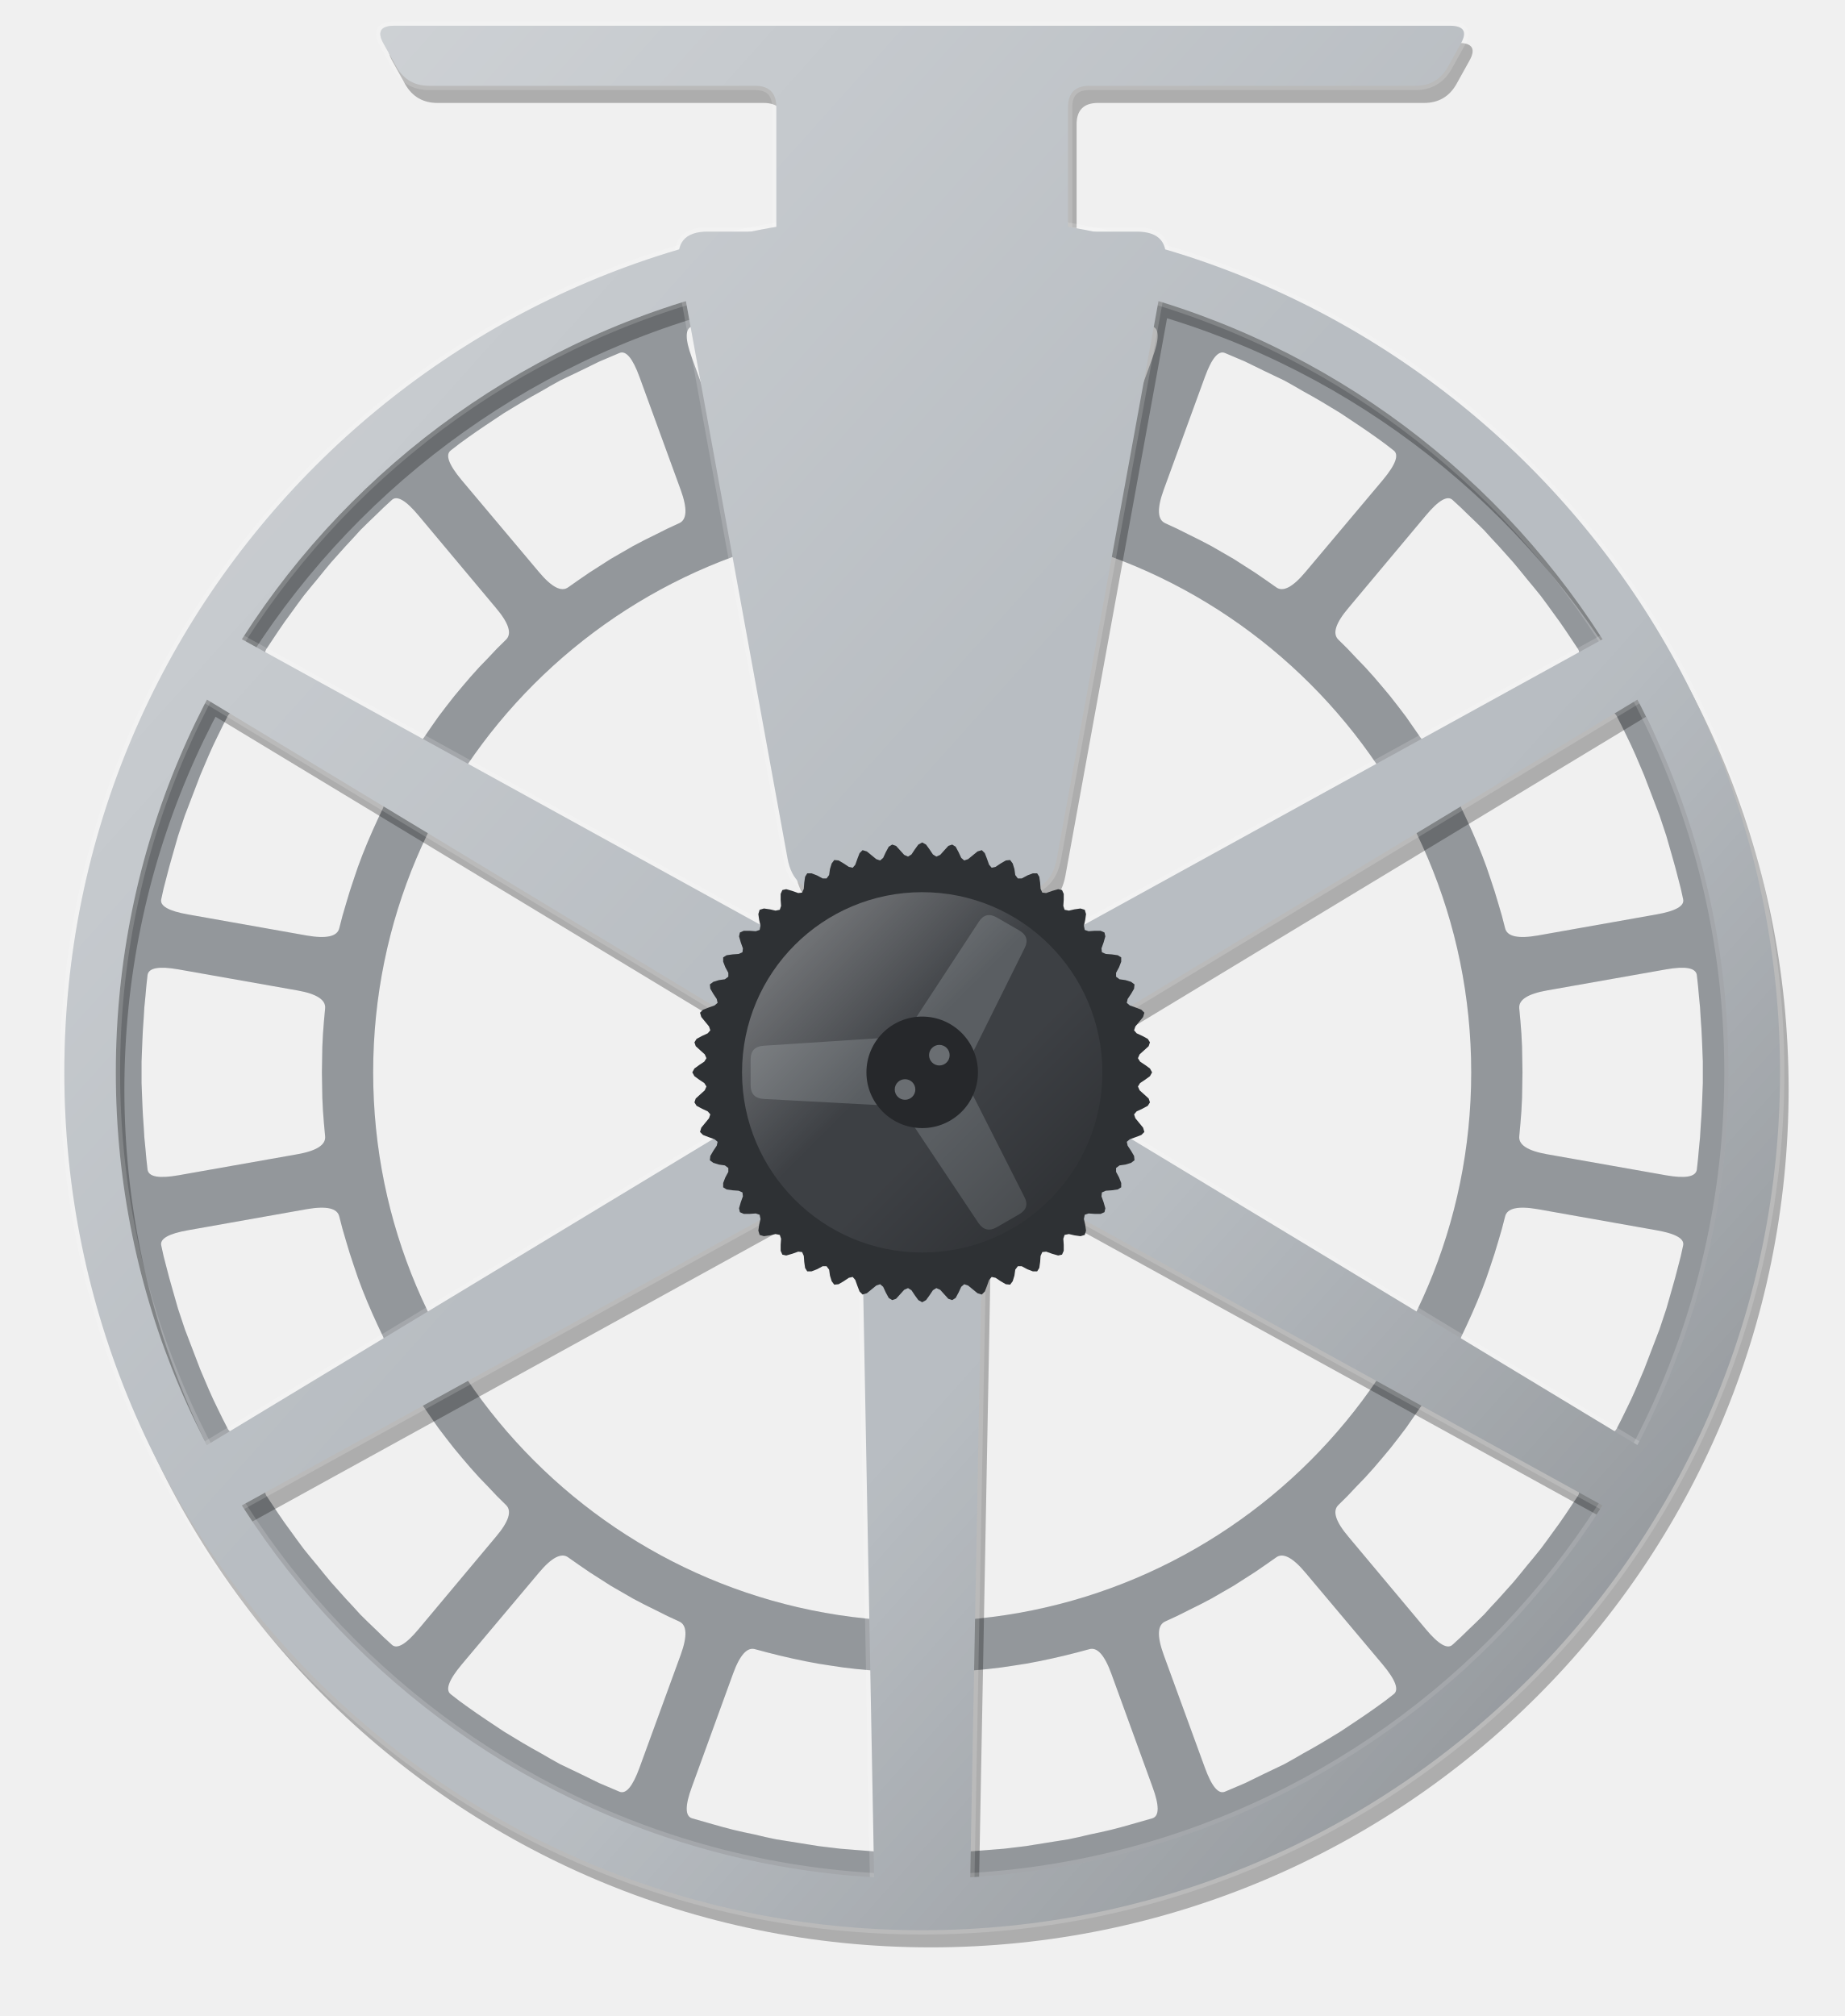
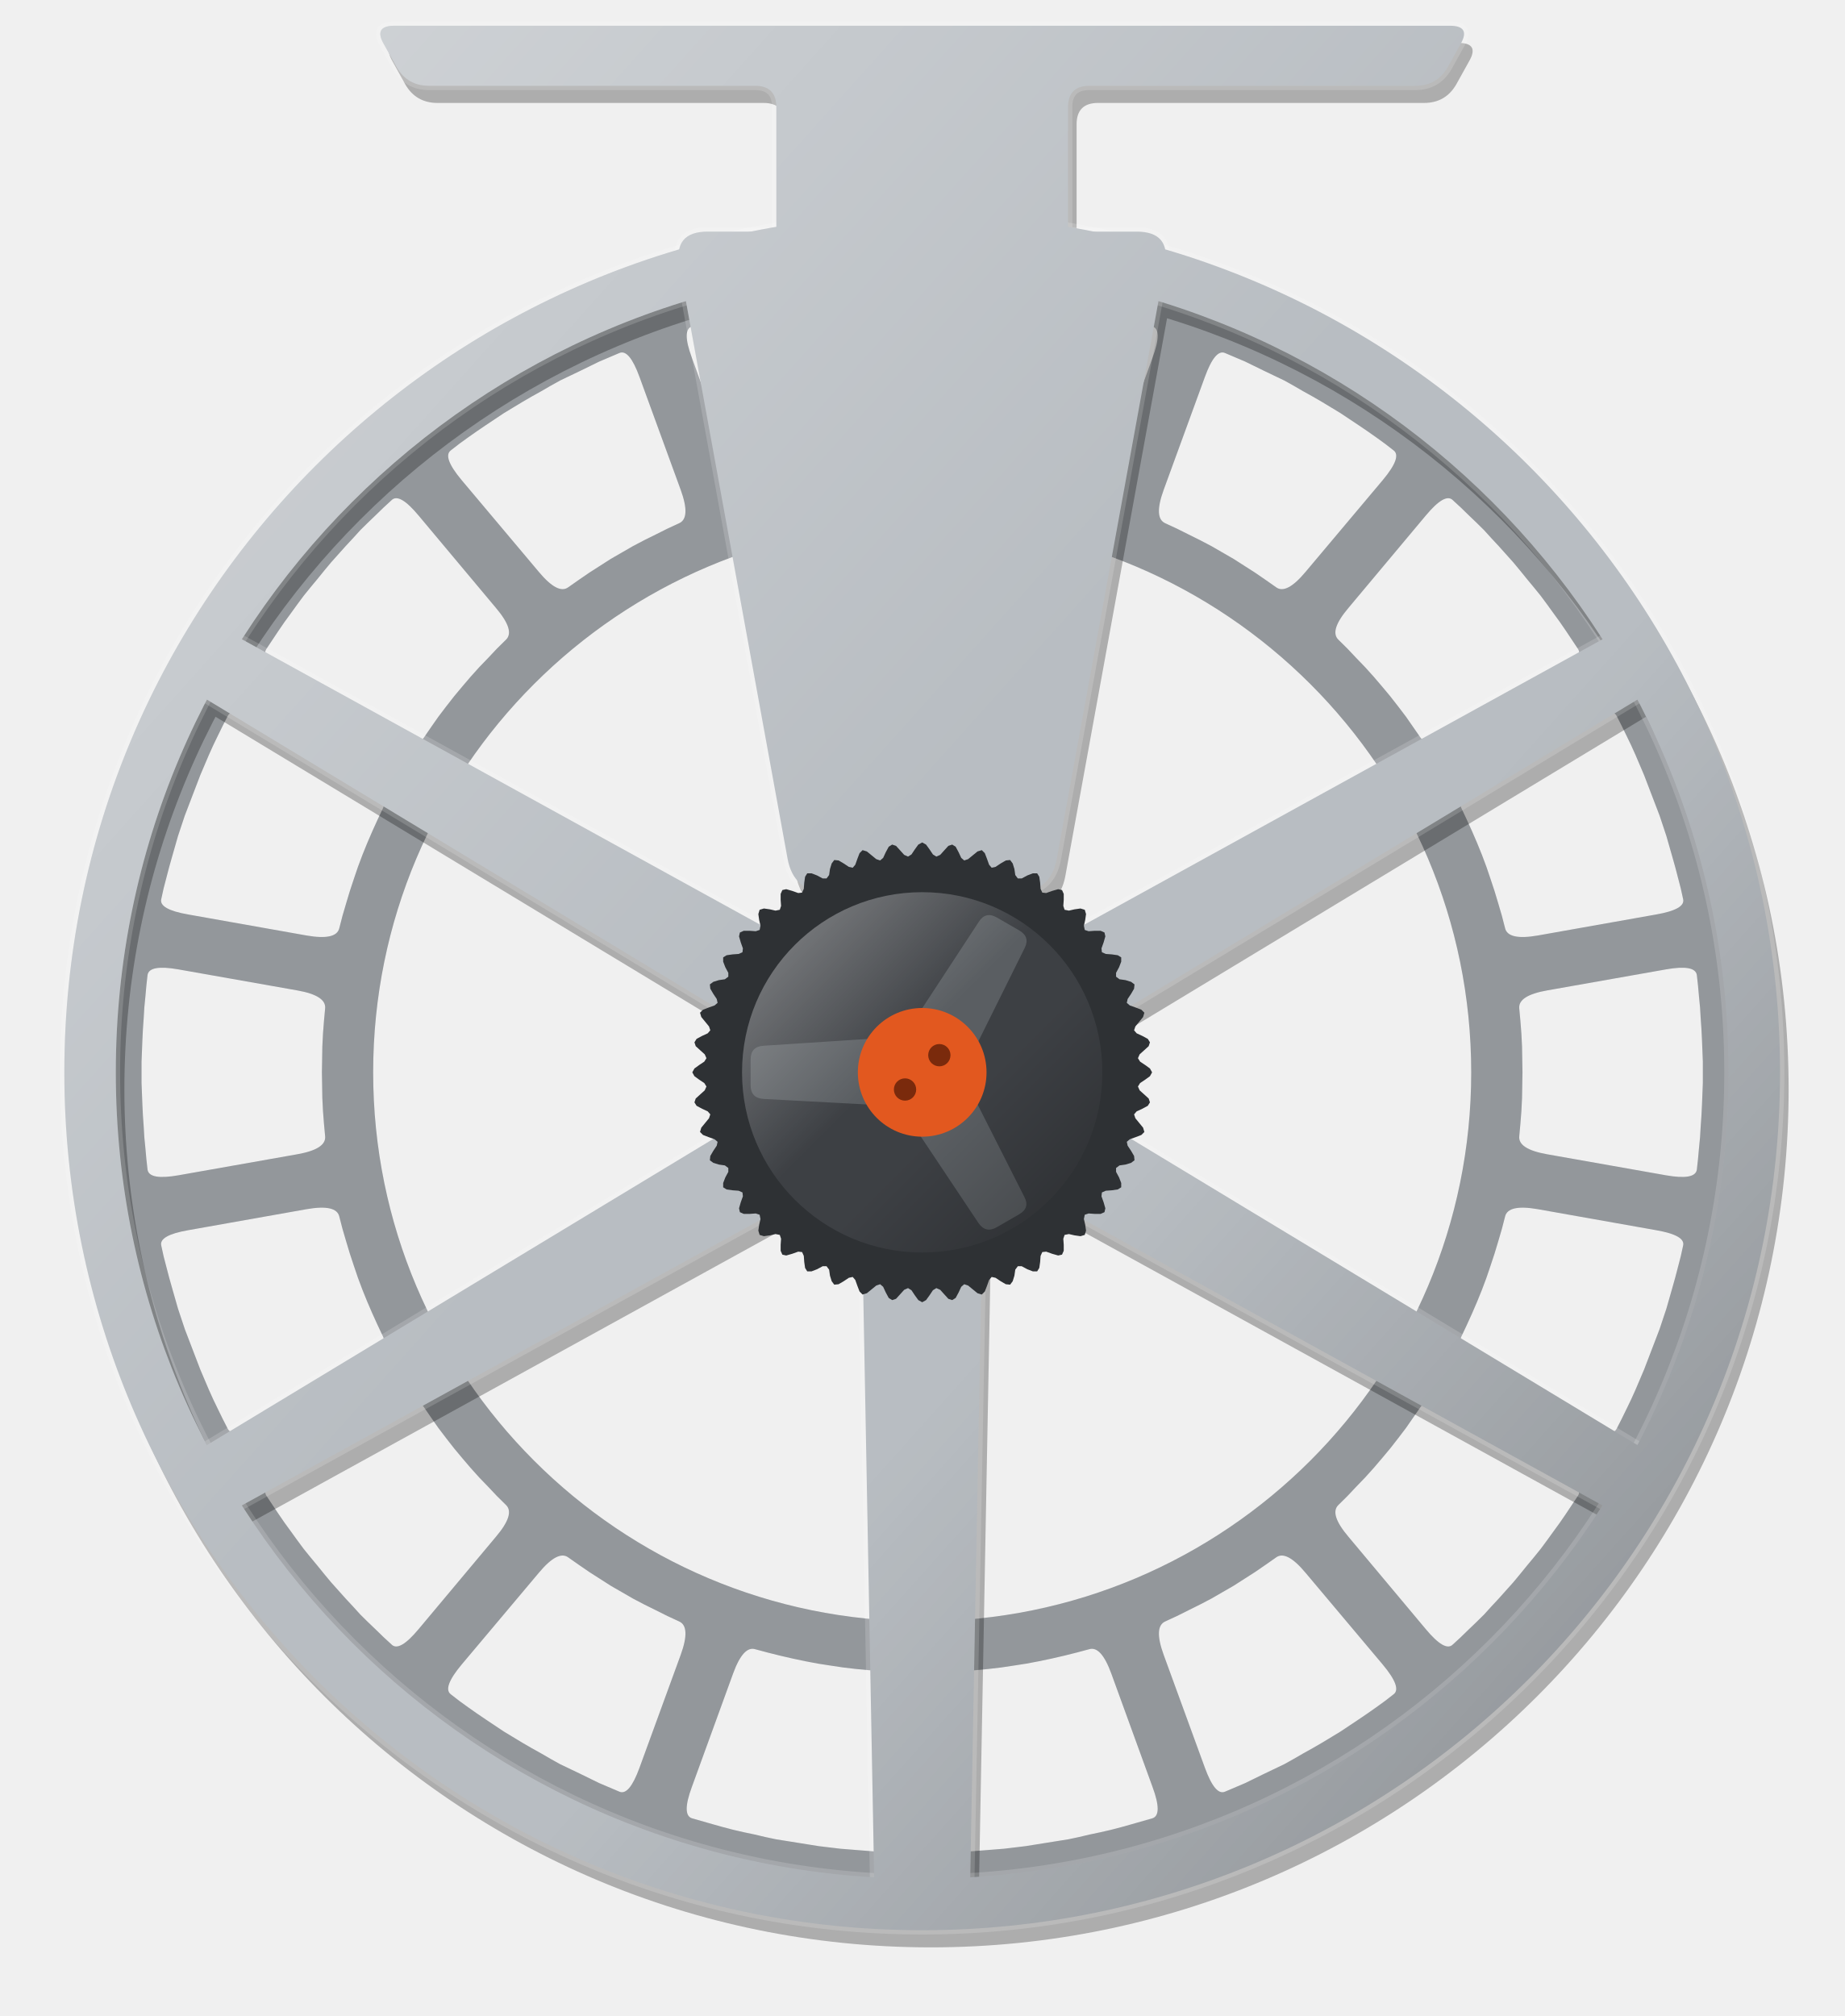
<svg xmlns="http://www.w3.org/2000/svg" viewBox="-215 -250 430 470" color="#b8bdc2">
  <defs>
    <linearGradient id="sheen" x1="0" y1="0" x2="1" y2="1">
      <stop offset="0" stop-color="#fff" stop-opacity=".4" />
      <stop offset=".45" stop-color="#fff" stop-opacity="0" />
      <stop offset=".6" stop-color="#000" stop-opacity="0" />
      <stop offset="1" stop-color="#000" stop-opacity=".3" />
    </linearGradient>
    <g id="back" fill-rule="evenodd">
      <path d="M-190 0a190 190 0 1 0 380 0a190 190 0 1 0 -380 0ZM-128 0a128 128 0 1 0 256 0a128 128 0 1 0 -256 0ZM6.5 -174.9Q6.5 -181.9 9 -181.8L9 -181.8Q11.5 -181.6 14.1 -181.4L14.1 -181.4Q16.6 -181.2 19.1 -181L19.1 -181Q21.6 -180.7 24.1 -180.4L24.1 -180.4Q26.6 -180 29.1 -179.6L29.1 -179.6Q31.6 -179.2 34.1 -178.8L34.1 -178.8Q36.6 -178.3 39 -177.7L39 -177.7Q41.5 -177.2 44 -176.6L44 -176.6Q46.4 -176 48.8 -175.3L48.8 -175.3Q51.3 -174.6 53.7 -173.9L53.7 -173.9Q56.1 -173.1 53.7 -166.6L44.1 -140.2Q41.7 -133.6 38.9 -134.5L38.9 -134.5Q36 -135.3 33.1 -136L33.1 -136Q30.2 -136.7 27.2 -137.3L27.2 -137.3Q24.3 -137.9 21.4 -138.3L21.4 -138.3Q18.4 -138.8 15.4 -139.1L15.4 -139.1Q12.5 -139.4 9.5 -139.6L9.5 -139.6Q6.5 -139.8 6.5 -146.8ZM65.9 -162.1Q68.3 -168.7 70.6 -167.7L70.6 -167.7Q73 -166.7 75.3 -165.7L75.3 -165.7Q77.6 -164.6 79.8 -163.5L79.8 -163.5Q82.1 -162.4 84.4 -161.3L84.4 -161.3Q86.6 -160.1 88.8 -158.8L88.8 -158.8Q91 -157.6 93.2 -156.3L93.2 -156.3Q95.3 -155 97.5 -153.7L97.5 -153.7Q99.6 -152.3 101.7 -150.9L101.7 -150.9Q103.8 -149.5 105.9 -148L105.9 -148Q107.9 -146.6 109.9 -145L109.9 -145Q111.9 -143.5 107.4 -138.1L89.4 -116.7Q84.9 -111.3 82.5 -113.1L82.5 -113.1Q80.1 -114.8 77.6 -116.5L77.6 -116.5Q75.1 -118.1 72.6 -119.7L72.6 -119.7Q70 -121.2 67.4 -122.7L67.4 -122.7Q64.8 -124.1 62.1 -125.4L62.1 -125.4Q59.4 -126.8 56.7 -128L56.7 -128Q53.9 -129.2 56.3 -135.8ZM117.4 -129.8Q121.9 -135.2 123.7 -133.4L123.7 -133.4Q125.6 -131.7 127.4 -129.9L127.4 -129.9Q129.2 -128.2 131 -126.4L131 -126.4Q132.7 -124.5 134.4 -122.7L134.4 -122.7Q136.1 -120.8 137.8 -118.9L137.8 -118.9Q139.4 -117 141 -115L141 -115Q142.6 -113.1 144.2 -111.1L144.2 -111.1Q145.7 -109.1 147.2 -107L147.2 -107Q148.7 -105 150.1 -102.9L150.1 -102.9Q151.5 -100.8 152.9 -98.7L152.9 -98.7Q154.3 -96.6 148.2 -93.1L123.9 -79.1Q117.9 -75.6 116.2 -78L116.2 -78Q114.5 -80.5 112.8 -82.9L112.8 -82.9Q111 -85.3 109.1 -87.7L109.1 -87.7Q107.2 -90 105.3 -92.2L105.3 -92.2Q103.3 -94.5 101.2 -96.6L101.2 -96.6Q99.2 -98.8 97 -100.9L97 -100.9Q94.9 -103 99.4 -108.3ZM154.7 -81.8Q160.8 -85.3 161.9 -83.1L161.9 -83.1Q163.1 -80.8 164.2 -78.5L164.2 -78.5Q165.3 -76.3 166.3 -74L166.3 -74Q167.3 -71.6 168.3 -69.3L168.3 -69.3Q169.2 -67 170.1 -64.6L170.1 -64.6Q171 -62.2 171.9 -59.9L171.9 -59.9Q172.7 -57.5 173.5 -55.1L173.5 -55.1Q174.2 -52.7 174.9 -50.2L174.9 -50.2Q175.6 -47.8 176.2 -45.4L176.2 -45.4Q176.9 -42.9 177.4 -40.4L177.4 -40.4Q178 -38 171.1 -36.8L143.5 -31.9Q136.6 -30.7 135.9 -33.6L135.9 -33.6Q135.2 -36.5 134.3 -39.4L134.3 -39.4Q133.5 -42.2 132.5 -45.1L132.5 -45.1Q131.6 -47.9 130.5 -50.7L130.5 -50.7Q129.4 -53.5 128.2 -56.2L128.2 -56.2Q127 -58.9 125.7 -61.6L125.7 -61.6Q124.4 -64.3 130.4 -67.8ZM173.4 -24Q180.2 -25.2 180.6 -22.7L180.6 -22.7Q180.9 -20.2 181.1 -17.7L181.1 -17.7Q181.4 -15.1 181.5 -12.6L181.5 -12.6Q181.7 -10.1 181.8 -7.6L181.8 -7.6Q181.9 -5.1 182 -2.5L182 -2.5Q182 0 182 2.5L182 2.5Q181.9 5.1 181.8 7.6L181.8 7.6Q181.7 10.1 181.5 12.6L181.5 12.6Q181.4 15.1 181.1 17.7L181.1 17.7Q180.9 20.2 180.6 22.7L180.6 22.7Q180.2 25.2 173.4 24L145.7 19.1Q138.9 17.9 139.2 14.9L139.2 14.9Q139.5 11.9 139.7 9L139.7 9Q139.9 6 139.9 3L139.9 3Q140 0 139.9 -3L139.9 -3Q139.9 -6 139.7 -9L139.7 -9Q139.5 -11.9 139.2 -14.9L139.2 -14.9Q138.9 -17.9 145.7 -19.1ZM171.1 36.8Q178 38 177.4 40.4L177.4 40.4Q176.9 42.9 176.2 45.4L176.2 45.4Q175.6 47.8 174.9 50.2L174.9 50.2Q174.2 52.7 173.5 55.1L173.5 55.1Q172.7 57.5 171.9 59.9L171.9 59.9Q171 62.2 170.1 64.6L170.1 64.6Q169.2 67 168.3 69.3L168.3 69.3Q167.3 71.6 166.3 74L166.3 74Q165.3 76.3 164.2 78.5L164.2 78.5Q163.1 80.8 161.9 83.1L161.9 83.1Q160.8 85.3 154.7 81.8L130.4 67.8Q124.4 64.3 125.7 61.6L125.7 61.6Q127 58.9 128.2 56.2L128.2 56.2Q129.4 53.5 130.5 50.7L130.5 50.7Q131.6 47.9 132.5 45.1L132.5 45.1Q133.5 42.2 134.3 39.4L134.3 39.4Q135.2 36.5 135.9 33.6L135.9 33.6Q136.6 30.7 143.5 31.9ZM148.2 93.1Q154.3 96.6 152.9 98.7L152.9 98.7Q151.5 100.8 150.1 102.9L150.1 102.9Q148.7 105 147.2 107L147.2 107Q145.7 109.1 144.2 111.1L144.2 111.1Q142.6 113.1 141 115L141 115Q139.4 117 137.8 118.9L137.8 118.9Q136.1 120.8 134.4 122.7L134.4 122.7Q132.7 124.5 131 126.4L131 126.4Q129.2 128.2 127.4 129.9L127.4 129.9Q125.6 131.7 123.7 133.4L123.7 133.4Q121.9 135.2 117.4 129.8L99.4 108.3Q94.9 103 97 100.9L97 100.9Q99.2 98.8 101.2 96.6L101.2 96.6Q103.3 94.5 105.3 92.2L105.3 92.2Q107.2 90 109.1 87.7L109.1 87.7Q111 85.3 112.8 82.9L112.8 82.9Q114.5 80.5 116.2 78L116.2 78Q117.9 75.6 123.9 79.1ZM107.4 138.1Q111.9 143.5 109.9 145L109.9 145Q107.9 146.6 105.9 148L105.9 148Q103.8 149.5 101.7 150.9L101.7 150.9Q99.6 152.3 97.5 153.7L97.5 153.7Q95.3 155 93.2 156.3L93.2 156.3Q91 157.6 88.8 158.8L88.8 158.8Q86.6 160.1 84.4 161.3L84.4 161.3Q82.1 162.4 79.8 163.5L79.8 163.5Q77.6 164.6 75.3 165.7L75.3 165.7Q73 166.7 70.6 167.7L70.6 167.7Q68.3 168.7 65.9 162.1L56.3 135.8Q53.9 129.2 56.7 128L56.7 128Q59.4 126.8 62.1 125.4L62.1 125.4Q64.8 124.1 67.4 122.7L67.4 122.7Q70 121.2 72.6 119.7L72.6 119.7Q75.1 118.1 77.6 116.5L77.6 116.5Q80.1 114.8 82.5 113.1L82.5 113.1Q84.9 111.3 89.4 116.7ZM53.7 166.6Q56.1 173.1 53.7 173.9L53.7 173.9Q51.3 174.6 48.8 175.3L48.8 175.3Q46.4 176 44 176.6L44 176.6Q41.5 177.2 39 177.7L39 177.7Q36.6 178.3 34.1 178.8L34.1 178.8Q31.6 179.2 29.1 179.6L29.1 179.6Q26.6 180 24.1 180.4L24.1 180.4Q21.6 180.7 19.1 181L19.1 181Q16.6 181.2 14.1 181.4L14.1 181.4Q11.5 181.6 9 181.8L9 181.8Q6.5 181.9 6.5 174.9L6.5 146.8Q6.5 139.8 9.5 139.6L9.5 139.6Q12.5 139.4 15.4 139.1L15.4 139.1Q18.4 138.8 21.4 138.3L21.4 138.3Q24.3 137.9 27.2 137.3L27.2 137.3Q30.2 136.7 33.1 136L33.1 136Q36 135.3 38.9 134.5L38.9 134.5Q41.7 133.6 44.1 140.2ZM-6.5 174.9Q-6.5 181.9 -9 181.8L-9 181.8Q-11.5 181.6 -14.1 181.4L-14.1 181.4Q-16.6 181.2 -19.1 181L-19.1 181Q-21.6 180.7 -24.1 180.4L-24.1 180.4Q-26.6 180 -29.1 179.6L-29.1 179.6Q-31.6 179.2 -34.1 178.8L-34.1 178.8Q-36.6 178.3 -39 177.7L-39 177.7Q-41.5 177.2 -44 176.6L-44 176.6Q-46.4 176 -48.8 175.3L-48.8 175.3Q-51.3 174.6 -53.7 173.9L-53.7 173.9Q-56.1 173.1 -53.7 166.6L-44.1 140.2Q-41.7 133.6 -38.9 134.5L-38.9 134.5Q-36 135.3 -33.1 136L-33.1 136Q-30.2 136.7 -27.2 137.3L-27.2 137.3Q-24.3 137.9 -21.4 138.3L-21.4 138.3Q-18.4 138.8 -15.4 139.1L-15.4 139.1Q-12.5 139.4 -9.5 139.6L-9.5 139.6Q-6.5 139.8 -6.5 146.8ZM-65.9 162.1Q-68.3 168.7 -70.6 167.7L-70.6 167.7Q-73 166.7 -75.3 165.7L-75.3 165.7Q-77.6 164.6 -79.8 163.5L-79.8 163.5Q-82.1 162.4 -84.4 161.3L-84.4 161.3Q-86.6 160.1 -88.8 158.8L-88.8 158.8Q-91 157.6 -93.2 156.3L-93.2 156.3Q-95.3 155 -97.5 153.7L-97.5 153.7Q-99.6 152.3 -101.7 150.9L-101.7 150.9Q-103.8 149.5 -105.9 148L-105.9 148Q-107.9 146.6 -109.9 145L-109.9 145Q-111.9 143.5 -107.4 138.1L-89.4 116.7Q-84.9 111.3 -82.5 113.1L-82.5 113.1Q-80.1 114.8 -77.6 116.5L-77.6 116.5Q-75.1 118.1 -72.6 119.7L-72.6 119.7Q-70 121.2 -67.4 122.7L-67.4 122.7Q-64.8 124.1 -62.1 125.4L-62.1 125.4Q-59.4 126.8 -56.7 128L-56.7 128Q-53.9 129.2 -56.3 135.8ZM-117.4 129.8Q-121.9 135.2 -123.7 133.4L-123.7 133.4Q-125.6 131.7 -127.4 129.9L-127.4 129.9Q-129.2 128.2 -131 126.4L-131 126.4Q-132.7 124.5 -134.4 122.7L-134.4 122.7Q-136.1 120.8 -137.8 118.9L-137.8 118.9Q-139.4 117 -141 115L-141 115Q-142.6 113.1 -144.2 111.1L-144.2 111.1Q-145.7 109.1 -147.2 107L-147.2 107Q-148.7 105 -150.1 102.9L-150.1 102.9Q-151.5 100.8 -152.9 98.7L-152.9 98.7Q-154.3 96.6 -148.2 93.1L-123.9 79.1Q-117.9 75.6 -116.2 78L-116.2 78Q-114.5 80.5 -112.8 82.9L-112.8 82.9Q-111 85.3 -109.1 87.7L-109.1 87.7Q-107.2 90 -105.3 92.2L-105.3 92.2Q-103.3 94.5 -101.2 96.6L-101.2 96.6Q-99.2 98.8 -97 100.9L-97 100.9Q-94.9 103 -99.4 108.3ZM-154.7 81.8Q-160.8 85.3 -161.9 83.1L-161.9 83.1Q-163.1 80.8 -164.2 78.5L-164.2 78.5Q-165.3 76.3 -166.3 74L-166.3 74Q-167.3 71.6 -168.3 69.3L-168.3 69.3Q-169.2 67 -170.1 64.6L-170.1 64.6Q-171 62.2 -171.9 59.9L-171.9 59.9Q-172.7 57.5 -173.5 55.1L-173.5 55.1Q-174.2 52.7 -174.9 50.2L-174.9 50.2Q-175.6 47.8 -176.2 45.4L-176.2 45.4Q-176.9 42.9 -177.4 40.4L-177.4 40.4Q-178 38 -171.1 36.8L-143.5 31.9Q-136.6 30.7 -135.9 33.6L-135.9 33.6Q-135.2 36.5 -134.3 39.4L-134.3 39.4Q-133.5 42.2 -132.5 45.1L-132.5 45.1Q-131.6 47.9 -130.5 50.7L-130.5 50.7Q-129.4 53.5 -128.2 56.2L-128.2 56.2Q-127 58.9 -125.7 61.6L-125.7 61.6Q-124.4 64.3 -130.4 67.8ZM-173.4 24Q-180.2 25.2 -180.6 22.7L-180.6 22.7Q-180.9 20.2 -181.1 17.7L-181.1 17.7Q-181.4 15.1 -181.5 12.6L-181.5 12.6Q-181.7 10.1 -181.8 7.6L-181.8 7.6Q-181.9 5.1 -182 2.5L-182 2.5Q-182 0 -182 -2.5L-182 -2.5Q-181.9 -5.1 -181.8 -7.6L-181.8 -7.6Q-181.7 -10.1 -181.5 -12.6L-181.5 -12.6Q-181.4 -15.1 -181.1 -17.7L-181.1 -17.7Q-180.9 -20.2 -180.6 -22.7L-180.6 -22.7Q-180.2 -25.2 -173.4 -24L-145.7 -19.1Q-138.9 -17.9 -139.2 -14.9L-139.2 -14.9Q-139.5 -11.9 -139.7 -9L-139.7 -9Q-139.9 -6 -139.9 -3L-139.9 -3Q-140 0 -139.9 3L-139.9 3Q-139.9 6 -139.7 9L-139.7 9Q-139.5 11.9 -139.2 14.9L-139.2 14.9Q-138.9 17.9 -145.7 19.1ZM-171.1 -36.8Q-178 -38 -177.4 -40.4L-177.4 -40.4Q-176.9 -42.9 -176.2 -45.4L-176.2 -45.4Q-175.6 -47.8 -174.9 -50.2L-174.9 -50.2Q-174.2 -52.7 -173.5 -55.1L-173.5 -55.1Q-172.7 -57.5 -171.9 -59.9L-171.9 -59.9Q-171 -62.2 -170.1 -64.6L-170.1 -64.6Q-169.2 -67 -168.3 -69.3L-168.3 -69.3Q-167.3 -71.6 -166.3 -74L-166.3 -74Q-165.3 -76.3 -164.2 -78.5L-164.2 -78.5Q-163.1 -80.8 -161.9 -83.1L-161.9 -83.1Q-160.8 -85.3 -154.7 -81.8L-130.4 -67.8Q-124.4 -64.3 -125.7 -61.6L-125.7 -61.6Q-127 -58.9 -128.2 -56.2L-128.2 -56.2Q-129.4 -53.5 -130.5 -50.7L-130.5 -50.7Q-131.6 -47.9 -132.5 -45.1L-132.5 -45.1Q-133.5 -42.2 -134.3 -39.4L-134.3 -39.4Q-135.2 -36.5 -135.9 -33.6L-135.9 -33.6Q-136.6 -30.7 -143.5 -31.9ZM-148.2 -93.1Q-154.3 -96.6 -152.9 -98.7L-152.9 -98.7Q-151.5 -100.8 -150.1 -102.9L-150.1 -102.9Q-148.7 -105 -147.2 -107L-147.2 -107Q-145.7 -109.1 -144.2 -111.1L-144.2 -111.1Q-142.6 -113.1 -141 -115L-141 -115Q-139.4 -117 -137.8 -118.9L-137.8 -118.9Q-136.1 -120.8 -134.4 -122.7L-134.4 -122.7Q-132.7 -124.5 -131 -126.4L-131 -126.4Q-129.2 -128.2 -127.4 -129.9L-127.4 -129.9Q-125.6 -131.7 -123.7 -133.4L-123.7 -133.4Q-121.9 -135.2 -117.4 -129.8L-99.4 -108.3Q-94.9 -103 -97 -100.9L-97 -100.9Q-99.2 -98.8 -101.2 -96.6L-101.2 -96.6Q-103.3 -94.5 -105.3 -92.2L-105.3 -92.2Q-107.2 -90 -109.1 -87.7L-109.1 -87.7Q-111 -85.3 -112.8 -82.9L-112.8 -82.9Q-114.5 -80.5 -116.2 -78L-116.2 -78Q-117.9 -75.6 -123.9 -79.1ZM-107.4 -138.1Q-111.9 -143.5 -109.9 -145L-109.9 -145Q-107.9 -146.6 -105.9 -148L-105.9 -148Q-103.8 -149.5 -101.7 -150.9L-101.7 -150.9Q-99.6 -152.3 -97.5 -153.7L-97.5 -153.7Q-95.3 -155 -93.2 -156.3L-93.2 -156.3Q-91 -157.6 -88.8 -158.8L-88.8 -158.8Q-86.6 -160.1 -84.4 -161.3L-84.4 -161.3Q-82.1 -162.4 -79.8 -163.5L-79.8 -163.5Q-77.6 -164.6 -75.3 -165.7L-75.3 -165.7Q-73 -166.7 -70.6 -167.7L-70.6 -167.7Q-68.3 -168.7 -65.9 -162.1L-56.3 -135.8Q-53.9 -129.2 -56.7 -128L-56.7 -128Q-59.4 -126.8 -62.1 -125.4L-62.1 -125.4Q-64.8 -124.1 -67.4 -122.7L-67.4 -122.7Q-70 -121.2 -72.6 -119.7L-72.6 -119.7Q-75.1 -118.1 -77.6 -116.5L-77.6 -116.5Q-80.1 -114.8 -82.5 -113.1L-82.5 -113.1Q-84.9 -111.3 -89.4 -116.7ZM-53.7 -166.6Q-56.1 -173.1 -53.7 -173.9L-53.7 -173.9Q-51.3 -174.6 -48.8 -175.3L-48.8 -175.3Q-46.4 -176 -44 -176.6L-44 -176.6Q-41.5 -177.2 -39 -177.7L-39 -177.7Q-36.6 -178.3 -34.1 -178.8L-34.1 -178.8Q-31.6 -179.2 -29.1 -179.6L-29.1 -179.6Q-26.6 -180 -24.1 -180.4L-24.1 -180.4Q-21.6 -180.7 -19.1 -181L-19.1 -181Q-16.6 -181.2 -14.1 -181.4L-14.1 -181.4Q-11.5 -181.6 -9 -181.8L-9 -181.8Q-6.5 -181.9 -6.5 -174.9L-6.5 -146.8Q-6.5 -139.8 -9.5 -139.6L-9.5 -139.6Q-12.5 -139.4 -15.4 -139.1L-15.4 -139.1Q-18.4 -138.8 -21.4 -138.3L-21.4 -138.3Q-24.3 -137.9 -27.2 -137.3L-27.2 -137.3Q-30.2 -136.7 -33.1 -136L-33.1 -136Q-36 -135.3 -38.9 -134.5L-38.9 -134.5Q-41.7 -133.6 -44.1 -140.2Z" />
    </g>
    <g id="body" fill-rule="evenodd">
      <path d="M-200 0a200 200 0 1 0 400 0a200 200 0 1 0 -400 0ZM-188 0a188 188 0 1 0 376 0a188 188 0 1 0 -376 0Z" />
      <path d="M-125.5 -239.7Q-128 -244 -123 -244L123 -244Q128 -244 125.5 -239.7L122.5 -234.3Q120 -230 115 -230L39 -230Q34 -230 34 -225L34 -191Q34 -186 29 -186L-29 -186Q-34 -186 -34 -191L-34 -225Q-34 -230 -39 -230L-115 -230Q-120 -230 -122.5 -234.3Z" />
      <path d="M-56.6 -188.1Q-58 -196 -50 -196L50 -196Q58 -196 56.6 -188.1L31.4 -49.9Q30 -42 22 -42L-22 -42Q-30 -42 -31.4 -49.9Z" />
      <path d="M-11 40Q-14 40 -13.9 43L-11.1 193Q-11 196 -8 196L8 196Q11 196 11.1 193L13.9 43Q14 40 11 40Z" />
      <path d="M42.1 -15.1Q43.6 -12.5 46.2 -14L169.4 -88.5Q172 -90.1 170.5 -92.7L165.5 -101.3Q164 -103.9 161.4 -102.5L35.2 -33Q32.6 -31.5 34.1 -28.9Z" />
      <path d="M34.1 28.9Q32.6 31.5 35.2 33L161.4 102.5Q164 103.9 165.5 101.3L170.5 92.7Q172 90.1 169.4 88.5L46.2 14Q43.6 12.5 42.1 15.1Z" />
      <path d="M-42.1 15.1Q-43.6 12.5 -46.2 14L-169.4 88.5Q-172 90.1 -170.5 92.7L-165.5 101.3Q-164 103.9 -161.4 102.5L-35.2 33Q-32.6 31.5 -34.1 28.9Z" />
      <path d="M-34.1 -28.9Q-32.6 -31.5 -35.2 -33L-161.4 -102.5Q-164 -103.9 -165.5 -101.3L-170.5 -92.7Q-172 -90.1 -169.4 -88.5L-46.2 -14Q-43.6 -12.5 -42.1 -15.1Z" />
    </g>
    <mask id="body-mask">
      <use href="#body" fill="#fff" />
    </mask>
  </defs>
  <use href="#back" fill="currentColor" />
  <use href="#back" fill="#000" opacity=".2" />
  <use href="#body" fill="#000" opacity=".28" transform="translate(2 4)" />
  <use href="#body" fill="none" stroke="#fff" stroke-opacity=".16" stroke-width="2" />
  <use href="#body" fill="currentColor" />
  <rect x="-215" y="-250" width="430" height="470" fill="url(#sheen)" mask="url(#body-mask)" />
  <path d="M53.6 0L53.1 0.9L52 1.7L50.8 2.5L50.3 3.3L50.7 4.2L51.7 5.1L52.8 6.1L53.1 7L52.6 7.8L51.3 8.5L50 9.1L49.4 9.8L49.7 10.7L50.6 11.8L51.5 12.9L51.8 13.9L51.1 14.6L49.8 15.1L48.4 15.6L47.7 16.2L47.9 17.1L48.7 18.3L49.4 19.5L49.5 20.5L48.7 21.1L47.4 21.5L46 21.7L45.2 22.3L45.2 23.2L45.9 24.5L46.4 25.8L46.4 26.8L45.6 27.3L44.2 27.5L42.8 27.6L41.9 28L41.8 28.9L42.3 30.3L42.7 31.7L42.5 32.6L41.6 33L40.2 33L38.8 32.9L37.9 33.2L37.7 34.2L38 35.5L38.2 36.9L37.9 37.9L36.9 38.2L35.5 38L34.2 37.7L33.2 37.9L32.9 38.8L33 40.2L33 41.6L32.6 42.5L31.7 42.7L30.3 42.3L28.9 41.8L28 41.9L27.6 42.8L27.5 44.2L27.3 45.6L26.8 46.4L25.8 46.4L24.5 45.9L23.2 45.2L22.3 45.2L21.7 46L21.5 47.4L21.1 48.7L20.5 49.5L19.5 49.4L18.3 48.7L17.1 47.9L16.2 47.7L15.6 48.4L15.1 49.8L14.6 51.1L13.9 51.8L12.9 51.5L11.8 50.6L10.7 49.7L9.8 49.4L9.1 50L8.5 51.3L7.8 52.6L7 53.1L6.1 52.8L5.1 51.7L4.2 50.7L3.3 50.3L2.5 50.8L1.7 52L0.9 53.1L0 53.6L-0.9 53.1L-1.7 52L-2.5 50.8L-3.3 50.3L-4.2 50.7L-5.1 51.7L-6.1 52.8L-7 53.1L-7.8 52.6L-8.5 51.3L-9.1 50L-9.8 49.4L-10.7 49.7L-11.8 50.6L-12.9 51.5L-13.9 51.8L-14.6 51.1L-15.1 49.8L-15.6 48.4L-16.2 47.7L-17.1 47.9L-18.3 48.7L-19.5 49.4L-20.5 49.5L-21.1 48.7L-21.5 47.4L-21.7 46L-22.3 45.2L-23.2 45.2L-24.5 45.9L-25.8 46.4L-26.8 46.4L-27.3 45.6L-27.5 44.2L-27.6 42.8L-28 41.9L-28.9 41.8L-30.3 42.3L-31.7 42.7L-32.6 42.5L-33 41.6L-33 40.2L-32.9 38.8L-33.2 37.9L-34.2 37.7L-35.5 38L-36.9 38.2L-37.9 37.9L-38.2 36.9L-38 35.5L-37.7 34.2L-37.9 33.2L-38.8 32.9L-40.2 33L-41.6 33L-42.5 32.6L-42.7 31.7L-42.3 30.3L-41.8 28.9L-41.9 28L-42.8 27.6L-44.2 27.5L-45.6 27.3L-46.4 26.8L-46.4 25.8L-45.9 24.5L-45.2 23.2L-45.2 22.3L-46 21.7L-47.4 21.5L-48.7 21.1L-49.5 20.5L-49.4 19.5L-48.7 18.3L-47.9 17.1L-47.7 16.2L-48.4 15.6L-49.8 15.1L-51.1 14.6L-51.8 13.9L-51.5 12.9L-50.6 11.8L-49.7 10.7L-49.4 9.8L-50 9.1L-51.3 8.5L-52.6 7.8L-53.1 7L-52.8 6.1L-51.7 5.1L-50.7 4.2L-50.3 3.3L-50.8 2.5L-52 1.7L-53.1 0.9L-53.6 0L-53.1 -0.9L-52 -1.7L-50.8 -2.5L-50.3 -3.3L-50.7 -4.2L-51.7 -5.1L-52.8 -6.1L-53.1 -7L-52.6 -7.8L-51.3 -8.5L-50 -9.1L-49.4 -9.8L-49.7 -10.7L-50.6 -11.8L-51.5 -12.9L-51.8 -13.9L-51.1 -14.6L-49.8 -15.1L-48.4 -15.6L-47.7 -16.2L-47.9 -17.1L-48.7 -18.3L-49.4 -19.5L-49.5 -20.5L-48.7 -21.1L-47.4 -21.5L-46 -21.7L-45.2 -22.3L-45.2 -23.2L-45.9 -24.5L-46.4 -25.8L-46.4 -26.8L-45.6 -27.3L-44.2 -27.5L-42.8 -27.6L-41.9 -28L-41.8 -28.9L-42.3 -30.3L-42.7 -31.7L-42.5 -32.6L-41.6 -33L-40.2 -33L-38.8 -32.9L-37.9 -33.2L-37.7 -34.2L-38 -35.5L-38.2 -36.9L-37.9 -37.9L-36.9 -38.2L-35.5 -38L-34.2 -37.7L-33.2 -37.9L-32.9 -38.8L-33 -40.2L-33 -41.6L-32.6 -42.5L-31.7 -42.7L-30.3 -42.3L-28.9 -41.8L-28 -41.9L-27.6 -42.8L-27.5 -44.2L-27.3 -45.6L-26.8 -46.4L-25.8 -46.4L-24.5 -45.9L-23.2 -45.2L-22.3 -45.2L-21.7 -46L-21.5 -47.4L-21.1 -48.7L-20.5 -49.5L-19.5 -49.4L-18.3 -48.7L-17.1 -47.9L-16.2 -47.7L-15.6 -48.4L-15.1 -49.8L-14.6 -51.1L-13.9 -51.8L-12.9 -51.5L-11.8 -50.6L-10.7 -49.7L-9.8 -49.4L-9.1 -50L-8.5 -51.3L-7.8 -52.6L-7 -53.1L-6.1 -52.8L-5.1 -51.7L-4.2 -50.7L-3.3 -50.3L-2.5 -50.8L-1.7 -52L-0.9 -53.1L0 -53.6L0.9 -53.1L1.7 -52L2.5 -50.8L3.3 -50.3L4.2 -50.7L5.1 -51.7L6.1 -52.8L7 -53.1L7.8 -52.6L8.5 -51.3L9.1 -50L9.8 -49.4L10.7 -49.7L11.8 -50.6L12.9 -51.5L13.9 -51.8L14.6 -51.1L15.1 -49.8L15.6 -48.4L16.2 -47.7L17.1 -47.9L18.3 -48.7L19.5 -49.4L20.5 -49.5L21.1 -48.7L21.5 -47.4L21.7 -46L22.3 -45.2L23.2 -45.2L24.5 -45.9L25.8 -46.4L26.8 -46.4L27.3 -45.6L27.5 -44.2L27.6 -42.8L28 -41.9L28.9 -41.8L30.3 -42.3L31.7 -42.7L32.6 -42.5L33 -41.6L33 -40.2L32.9 -38.8L33.2 -37.9L34.2 -37.7L35.5 -38L36.9 -38.2L37.9 -37.9L38.2 -36.9L38 -35.5L37.7 -34.2L37.9 -33.2L38.8 -32.9L40.2 -33L41.6 -33L42.5 -32.6L42.7 -31.7L42.3 -30.3L41.8 -28.9L41.9 -28L42.8 -27.6L44.2 -27.5L45.6 -27.3L46.4 -26.8L46.4 -25.8L45.9 -24.5L45.2 -23.2L45.2 -22.3L46 -21.7L47.4 -21.5L48.7 -21.1L49.5 -20.5L49.4 -19.5L48.7 -18.3L47.9 -17.1L47.7 -16.2L48.4 -15.6L49.8 -15.1L51.1 -14.6L51.8 -13.9L51.5 -12.9L50.6 -11.8L49.7 -10.7L49.4 -9.8L50 -9.1L51.3 -8.5L52.6 -7.8L53.1 -7L52.8 -6.1L51.7 -5.1L50.7 -4.2L50.3 -3.3L50.8 -2.5L52 -1.7L53.1 -0.9Z" fill="#2e3134" />
  <circle r="42" fill="#3d4044" />
  <path d="M5.9 0.8Q8.9 1.3 10.2 -1.4L23.9 -29Q25.2 -31.6 22.6 -33.1L17.4 -36.1Q14.8 -37.6 13.2 -35.1L-7.3 -3.8Q-8.9 -1.3 -5.9 -0.8ZM-3.7 4.7Q-5.5 7.1 -3.9 9.6L13.1 35.1Q14.8 37.6 17.4 36.1L22.6 33.1Q25.2 31.6 23.8 29L6.9 -4.4Q5.5 -7.1 3.7 -4.7ZM-2.2 -5.6Q-3.4 -8.3 -6.4 -8.2L-37 -6.2Q-40 -6 -40 -3L-40 3Q-40 6 -37 6.2L0.4 8.2Q3.4 8.3 2.2 5.6Z" fill="#5a5e62" />
  <circle r="42" fill="url(#sheen)" />
-   <circle r="13" fill="#26282b" />
-   <circle cx="-4" cy="4" r="2.4" fill="#6a6e72" />
-   <circle cx="4" cy="-4" r="2.4" fill="#6a6e72" />
+   <circle r="15" fill="#e2581f" />
+   <circle cx="-4" cy="4" r="2.6" fill="#7a2a0c" />
+   <circle cx="4" cy="-4" r="2.6" fill="#7a2a0c" />
</svg>
